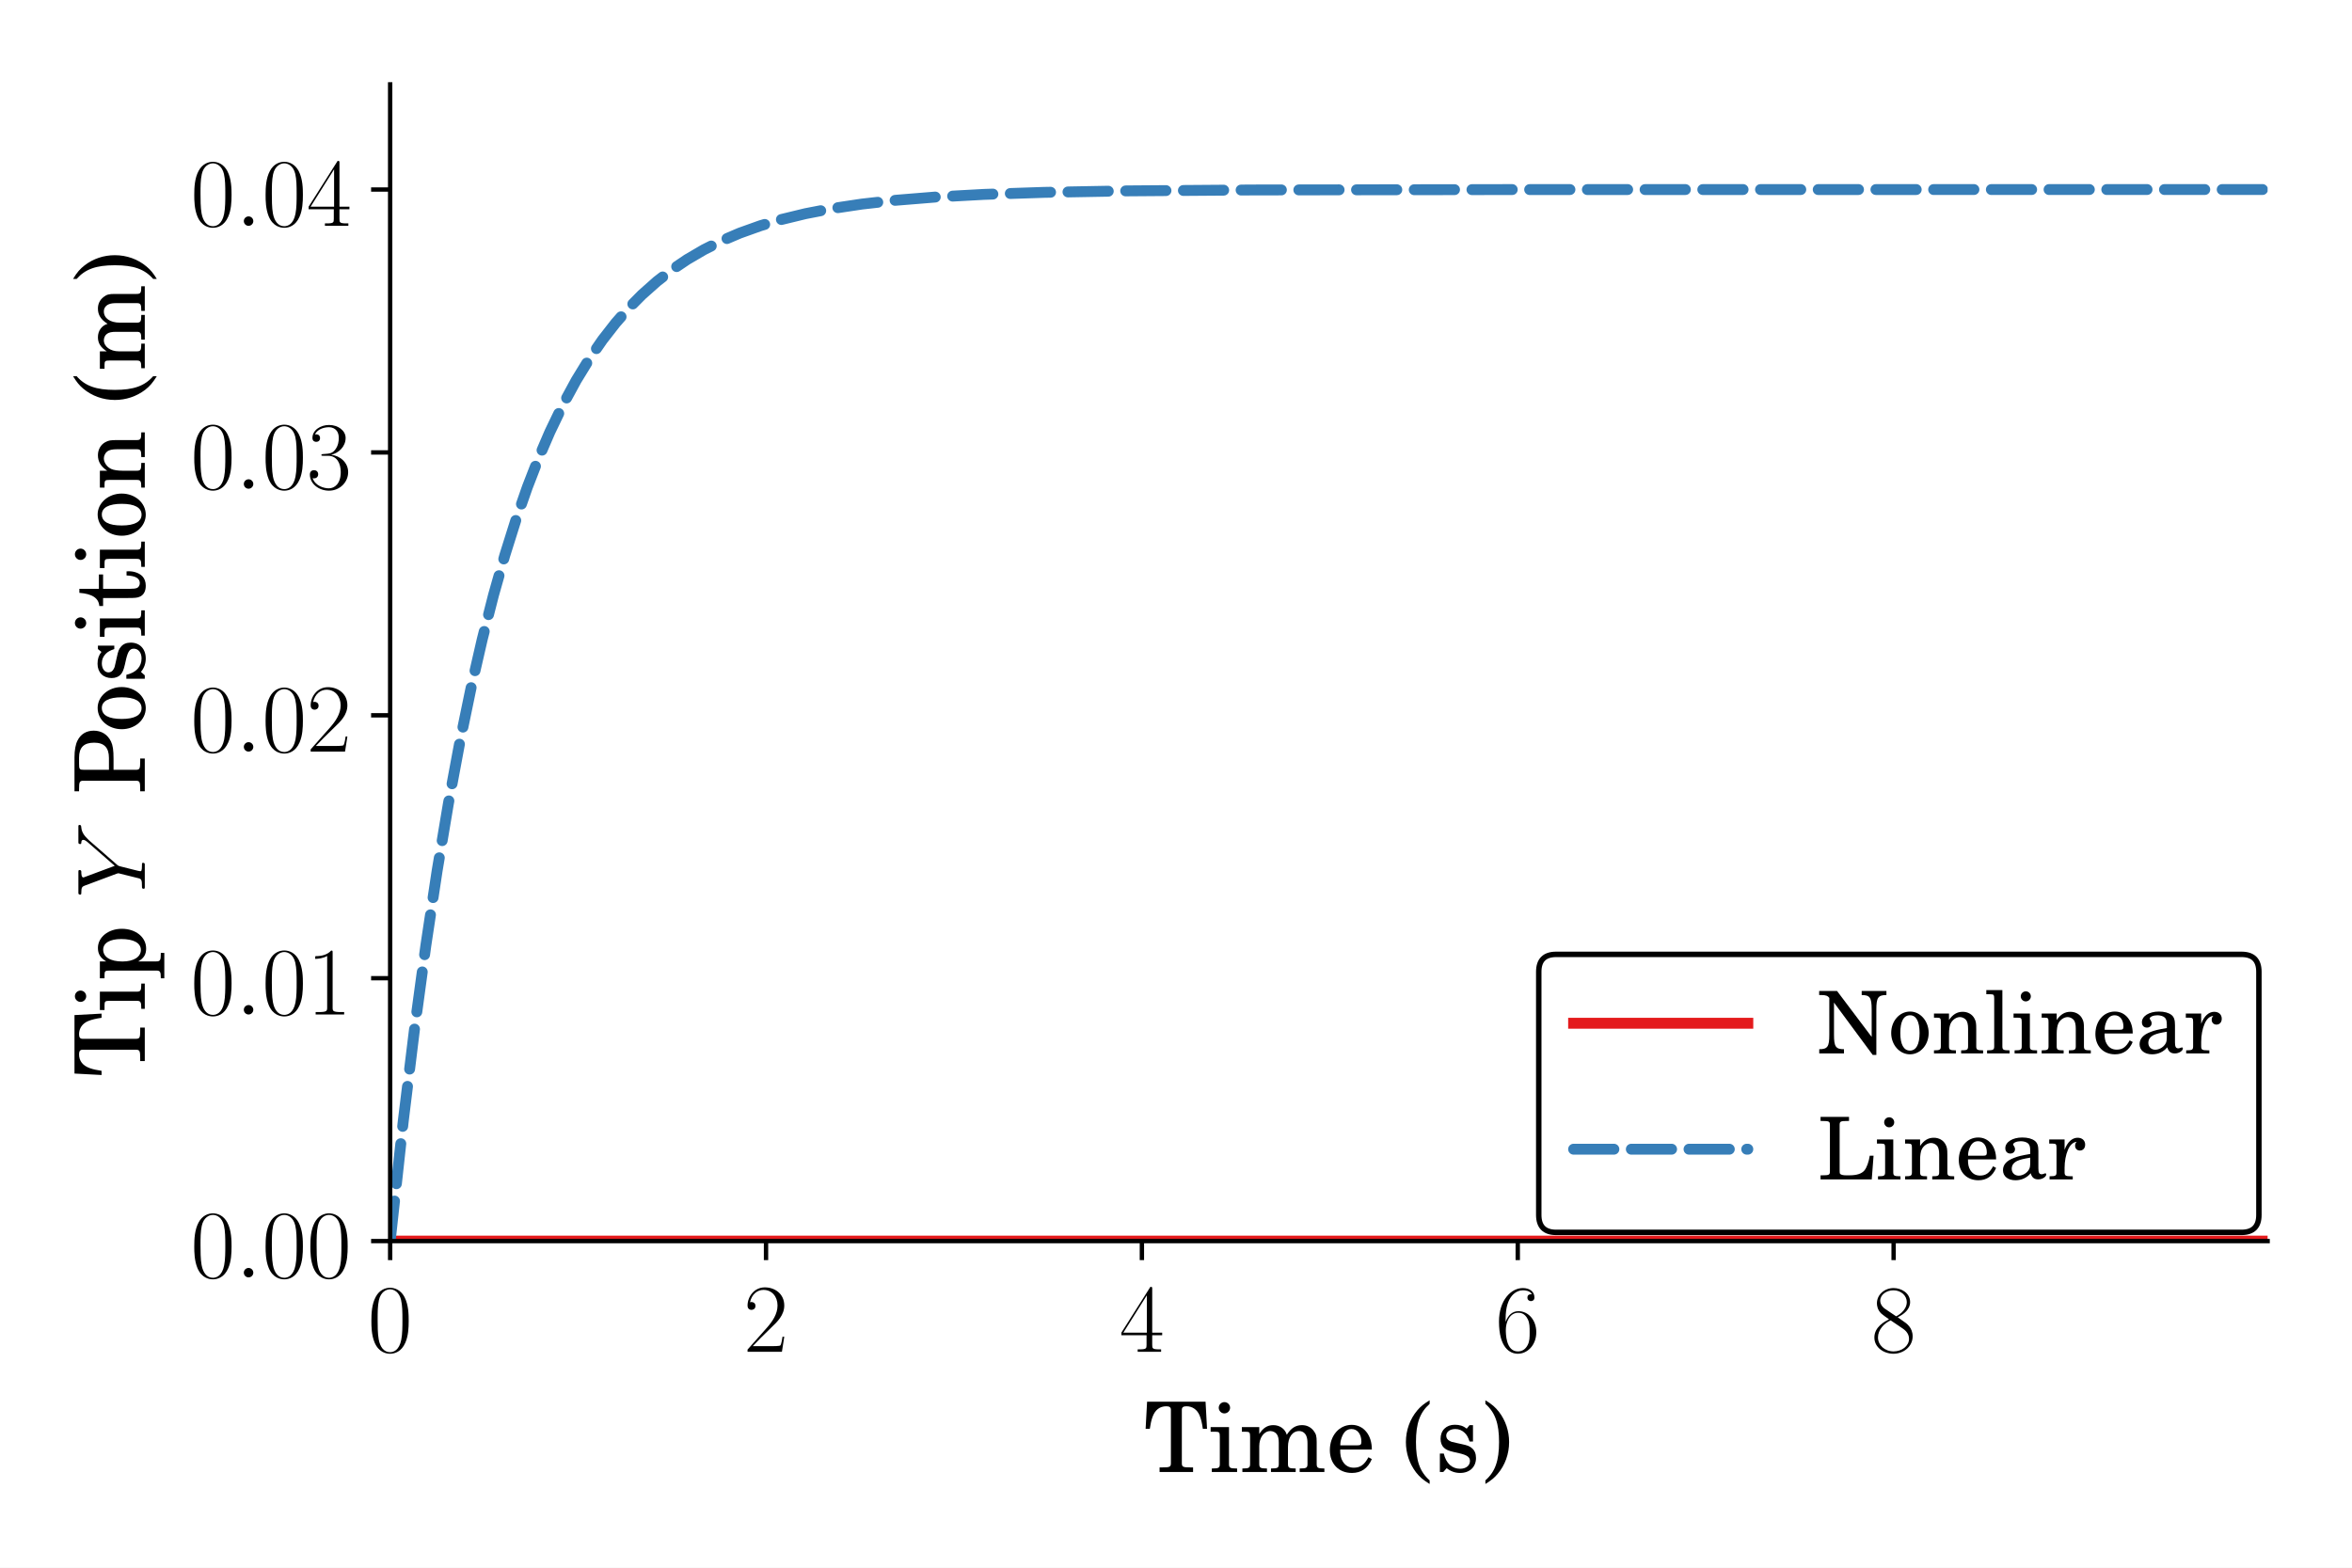
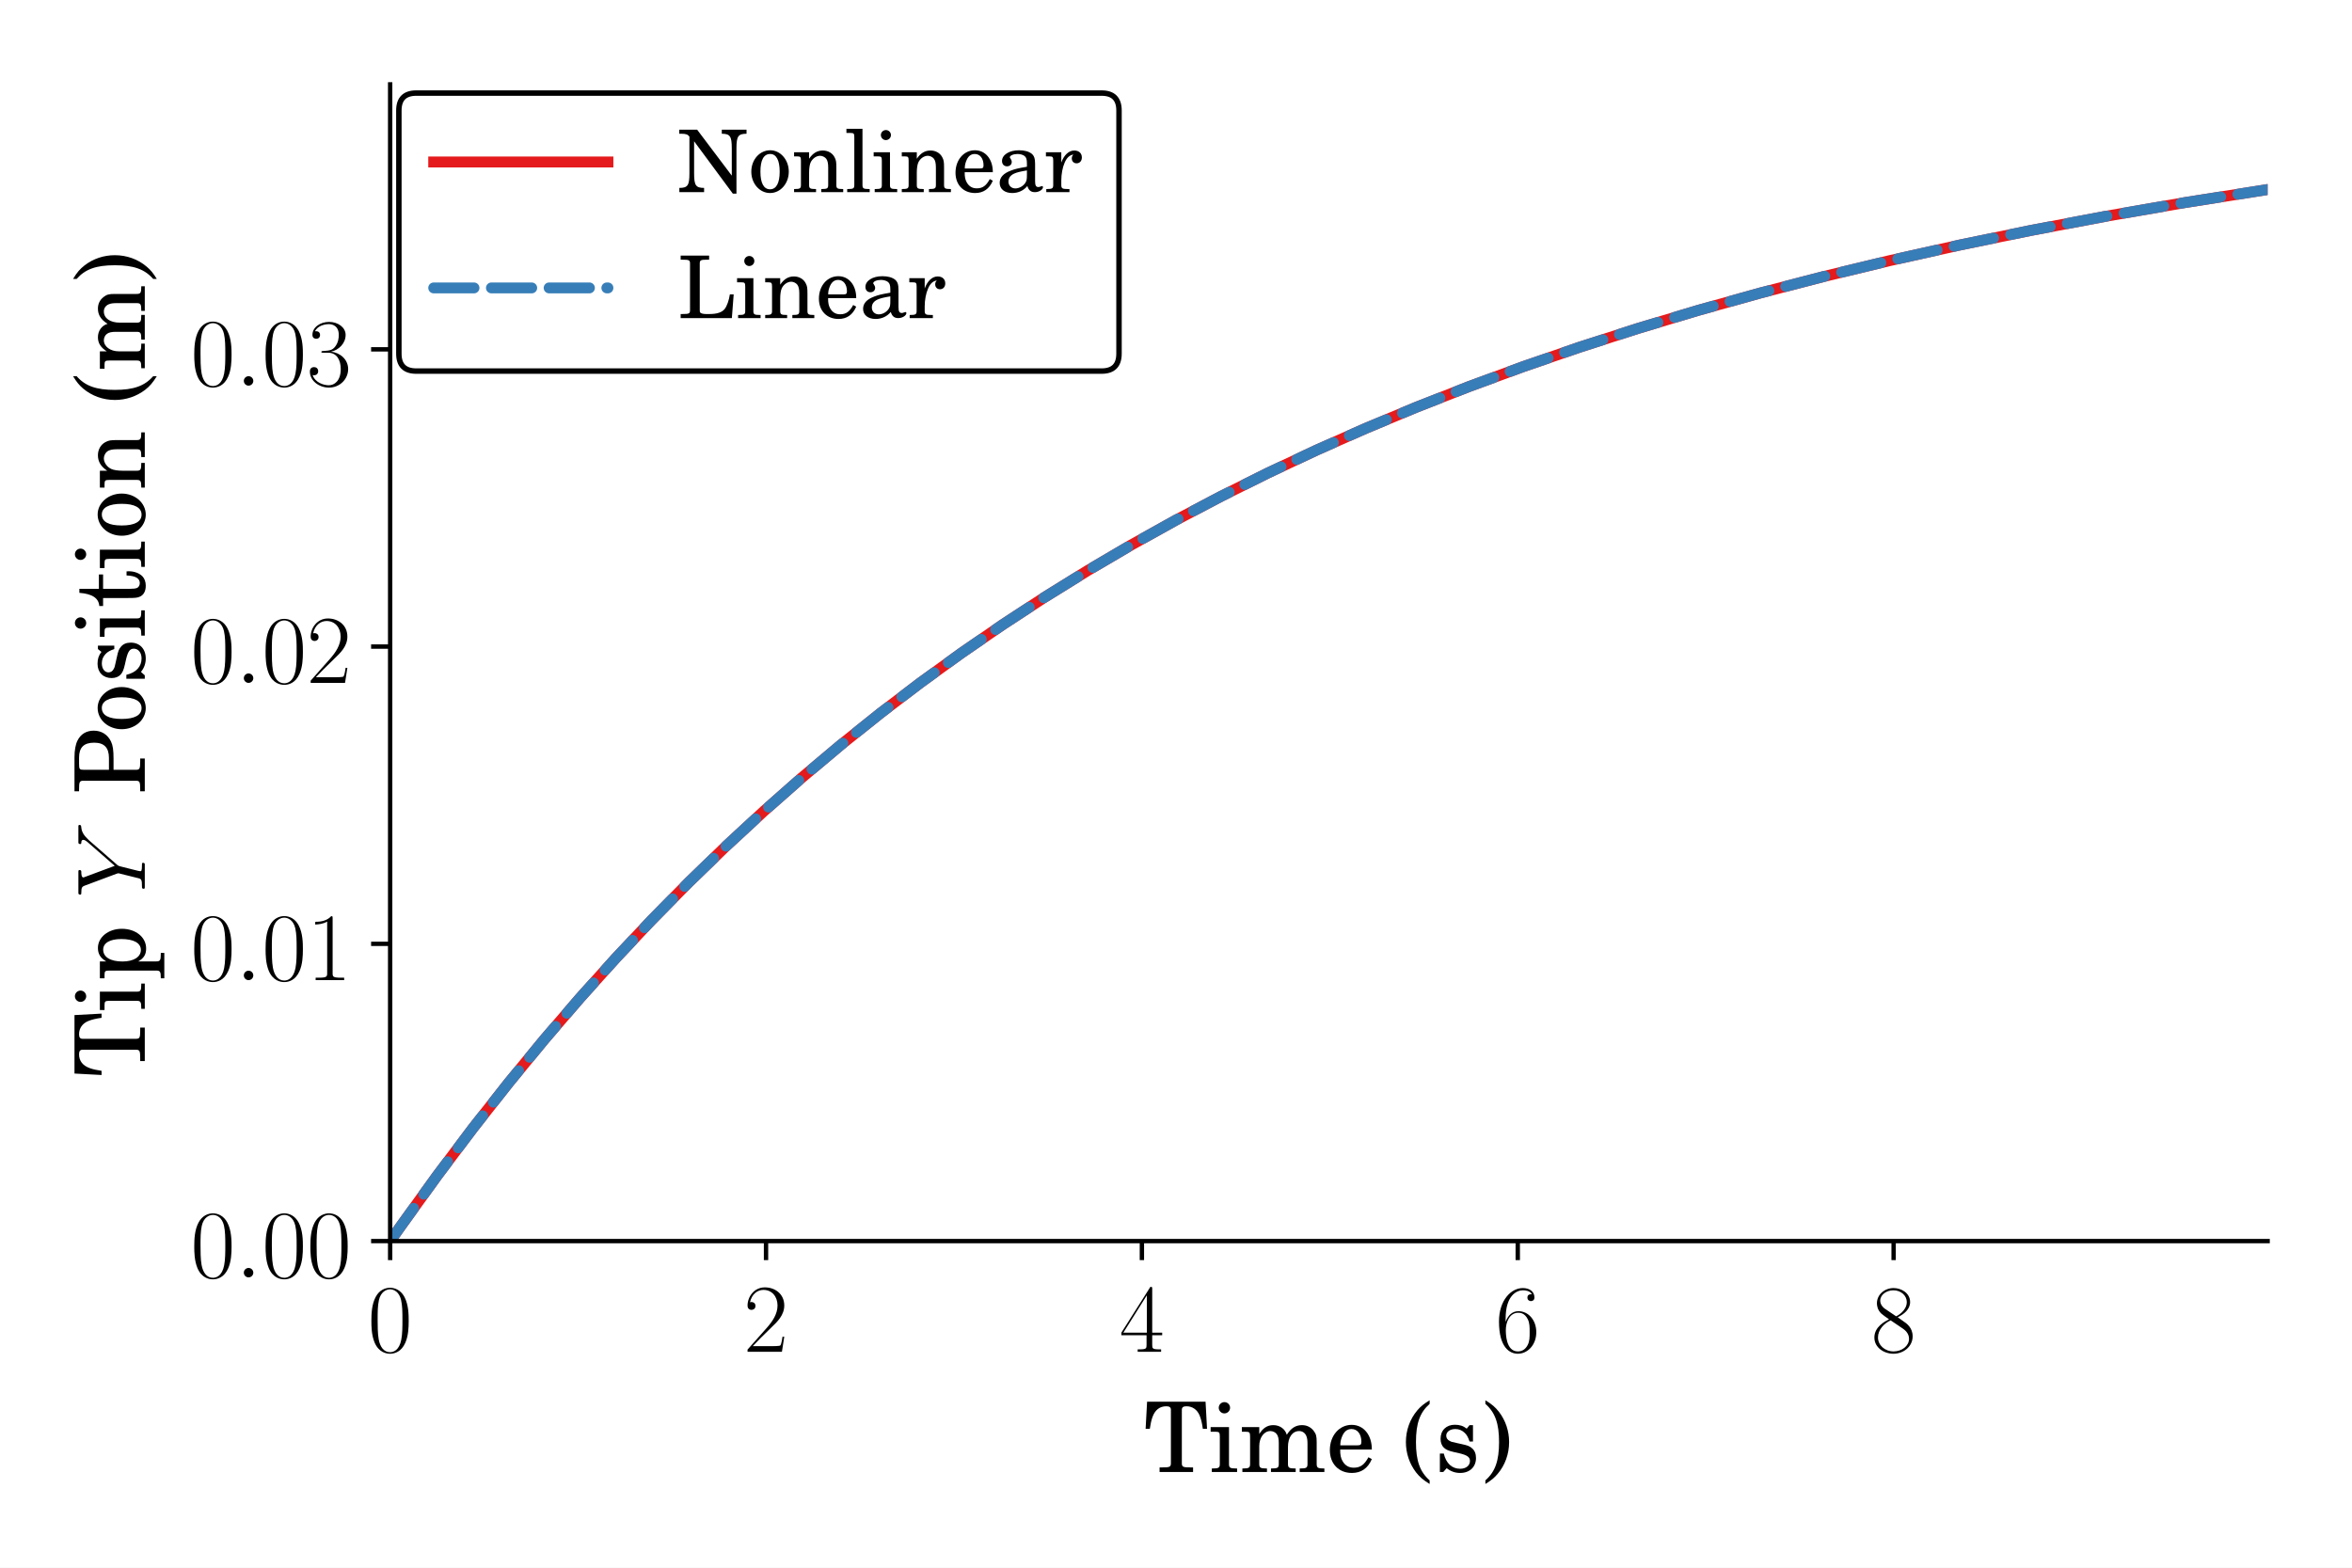
<svg xmlns="http://www.w3.org/2000/svg" xmlns:xlink="http://www.w3.org/1999/xlink" height="288pt" version="1.1" viewBox="0 0 432 288" width="432pt">
  <defs>
    <style type="text/css">
*{stroke-linecap:butt;stroke-linejoin:round;}
  </style>
  </defs>
  <g id="figure_1">
    <g id="patch_1">
      <path d="M 0 288  L 432 288  L 432 0  L 0 0  z " style="fill:#ffffff;" />
    </g>
    <g id="axes_1">
      <g id="patch_2">
        <path d="M 71.661 228  L 416.5 228  L 416.5 15.5  L 71.661 15.5  z " style="fill:#ffffff;" />
      </g>
      <g id="matplotlib.axis_1">
        <g id="xtick_1">
          <g id="line2d_1">
            <defs>
-               <path d="M 0 0  L 0 3.5  " id="m4fd4ac757e" style="stroke:#000000;stroke-width:0.8;" />
-             </defs>
-             <g>
-               <use style="stroke:#000000;stroke-width:0.8;" x="71.661" xlink:href="#m4fd4ac757e" y="228" />
+               <path d="M 0 0  L 0 3.5  " id="md5230b4e8d" style="stroke:#000000;stroke-width:0.8;" />
+             </defs>
+             <g>
+               <use style="stroke:#000000;stroke-width:0.8;" x="71.661" xlink:href="#md5230b4e8d" y="228" />
            </g>
          </g>
          <g id="text_1">
            <defs>
              <path d="M 42 31.641  C 42 37.75 41.906 48.125 37.703 56.109  C 34 63.109 28.094 65.594 22.906 65.594  C 18.094 65.594 12 63.406 8.203 56.203  C 4.203 48.719 3.797 39.438 3.797 31.641  C 3.797 25.953 3.906 17.281 7 9.672  C 11.297 -0.609 19 -2 22.906 -2  C 27.5 -2 34.5 -0.109 38.594 9.375  C 41.594 16.281 42 24.359 42 31.641  z M 22.906 -0.406  C 16.5 -0.406 12.703 5.078 11.297 12.688  C 10.203 18.562 10.203 27.156 10.203 32.75  C 10.203 40.438 10.203 46.828 11.5 52.922  C 13.406 61.391 19 64 22.906 64  C 27 64 32.297 61.297 34.203 53.125  C 35.5 47.438 35.594 40.734 35.594 32.75  C 35.594 26.25 35.594 18.266 34.406 12.375  C 32.297 1.484 26.406 -0.406 22.906 -0.406  z " id="CMR17-48" />
            </defs>
            <g transform="translate(67.5336 248.338)scale(0.18 -0.18)">
              <use transform="scale(0.996264)" xlink:href="#CMR17-48" />
            </g>
          </g>
        </g>
        <g id="xtick_2">
          <g id="line2d_2">
            <g>
-               <use style="stroke:#000000;stroke-width:0.8;" x="140.698" xlink:href="#m4fd4ac757e" y="228" />
+               <use style="stroke:#000000;stroke-width:0.8;" x="140.698" xlink:href="#md5230b4e8d" y="228" />
            </g>
          </g>
          <g id="text_2">
            <defs>
              <path d="M 41.703 15.453  L 39.906 15.453  C 38.906 8.375 38.094 7.172 37.703 6.562  C 37.203 5.766 30 5.766 28.594 5.766  L 9.406 5.766  C 13 9.672 20 16.75 28.5 24.953  C 34.594 30.734 41.703 37.531 41.703 47.422  C 41.703 59.219 32.297 66 21.797 66  C 10.797 66 4.094 56.312 4.094 47.344  C 4.094 43.438 7 42.938 8.203 42.938  C 9.203 42.938 12.203 43.547 12.203 47.031  C 12.203 50.109 9.594 51 8.203 51  C 7.594 51 7 50.906 6.594 50.703  C 8.5 59.219 14.297 63.406 20.406 63.406  C 29.094 63.406 34.797 56.516 34.797 47.422  C 34.797 38.734 29.703 31.25 24 24.75  L 4.094 2.281  L 4.094 0  L 39.297 0  z " id="CMR17-50" />
            </defs>
            <g transform="translate(136.5704 248.338)scale(0.18 -0.18)">
              <use transform="scale(0.996264)" xlink:href="#CMR17-50" />
            </g>
          </g>
        </g>
        <g id="xtick_3">
          <g id="line2d_3">
            <g>
-               <use style="stroke:#000000;stroke-width:0.8;" x="209.735" xlink:href="#m4fd4ac757e" y="228" />
+               <use style="stroke:#000000;stroke-width:0.8;" x="209.735" xlink:href="#md5230b4e8d" y="228" />
            </g>
          </g>
          <g id="text_3">
            <defs>
              <path d="M 33.594 64.406  C 33.594 66.5 33.5 66.5 31.703 66.5  L 2 19.594  L 2 17  L 27.797 17  L 27.797 7.141  C 27.797 3.5 27.594 2.5 20.594 2.5  L 18.703 2.5  L 18.703 0  C 21.906 0 27.297 0 30.703 0  C 34.094 0 39.5 0 42.703 0  L 42.703 2.5  L 40.797 2.5  C 33.797 2.5 33.594 3.5 33.594 7.141  L 33.594 17  L 43.797 17  L 43.797 19.594  L 33.594 19.594  z M 28.094 57.859  L 28.094 19.594  L 4 19.594  z " id="CMR17-52" />
            </defs>
            <g transform="translate(205.6072 248.338)scale(0.18 -0.18)">
              <use transform="scale(0.996264)" xlink:href="#CMR17-52" />
            </g>
          </g>
        </g>
        <g id="xtick_4">
          <g id="line2d_4">
            <g>
-               <use style="stroke:#000000;stroke-width:0.8;" x="278.772" xlink:href="#m4fd4ac757e" y="228" />
+               <use style="stroke:#000000;stroke-width:0.8;" x="278.772" xlink:href="#md5230b4e8d" y="228" />
            </g>
          </g>
          <g id="text_4">
            <defs>
              <path d="M 10.594 34  C 10.594 57.656 21.797 63 28.297 63  C 30.406 63 35.5 62.641 37.5 59  C 35.906 59 32.906 59 32.906 55.516  C 32.906 52.828 35.094 51.922 36.5 51.922  C 37.406 51.922 40.094 52.312 40.094 55.625  C 40.094 61.781 35.094 65.297 28.203 65.297  C 16.297 65.297 3.797 52.969 3.797 31  C 3.797 3.953 15.094 -2 23.094 -2  C 32.797 -2 42 6.672 42 20.047  C 42 32.516 33.906 41.594 23.703 41.594  C 17.594 41.594 13.094 37.609 10.594 30.625  z M 23.094 0.391  C 10.797 0.391 10.797 18.75 10.797 22.438  C 10.797 29.625 14.203 40 23.5 40  C 25.203 40 30.094 40 33.406 33.125  C 35.203 29.219 35.203 25.141 35.203 20.141  C 35.203 14.75 35.203 10.781 33.094 6.781  C 30.906 2.672 27.703 0.391 23.094 0.391  z " id="CMR17-54" />
            </defs>
            <g transform="translate(274.644 248.338)scale(0.18 -0.18)">
              <use transform="scale(0.996264)" xlink:href="#CMR17-54" />
            </g>
          </g>
        </g>
        <g id="xtick_5">
          <g id="line2d_5">
            <g>
-               <use style="stroke:#000000;stroke-width:0.8;" x="347.808" xlink:href="#m4fd4ac757e" y="228" />
+               <use style="stroke:#000000;stroke-width:0.8;" x="347.808" xlink:href="#md5230b4e8d" y="228" />
            </g>
          </g>
          <g id="text_5">
            <defs>
              <path d="M 27.203 35.375  C 33.5 38.547 39.906 43.328 39.906 50.984  C 39.906 60.016 31.094 65.297 23 65.297  C 13.906 65.297 5.906 58.734 5.906 49.688  C 5.906 47.203 6.5 42.922 10.406 39.141  C 11.406 38.156 15.594 35.172 18.297 33.281  C 13.797 30.984 3.297 25.531 3.297 14.594  C 3.297 4.359 13.094 -2 22.797 -2  C 33.5 -2 42.5 5.656 42.5 15.781  C 42.5 24.844 36.406 29.016 32.406 31.703  z M 14.094 44.094  C 13.297 44.594 9.297 47.672 9.297 52.359  C 9.297 58.422 15.594 63 22.797 63  C 30.703 63 36.5 57.438 36.5 50.969  C 36.5 41.703 26.094 36.422 25.594 36.422  C 25.5 36.422 25.406 36.422 24.594 37.031  z M 32.5 23.734  C 34 22.641 38.797 19.375 38.797 13.297  C 38.797 5.953 31.406 0.391 23 0.391  C 13.906 0.391 7 6.844 7 14.688  C 7 22.547 13.094 29.094 20 32.188  z " id="CMR17-56" />
            </defs>
            <g transform="translate(343.6808 248.338)scale(0.18 -0.18)">
              <use transform="scale(0.996264)" xlink:href="#CMR17-56" />
            </g>
          </g>
        </g>
        <g id="text_6">
          <defs>
            <path d="M 63.297 72  L 3.406 72  L 1.906 44.266  L 6.203 44.266  C 6.906 49.25 7.797 53.047 8.906 56.234  C 11.5 63.516 16.297 67.312 23.094 67.312  C 26.406 67.312 27.797 66.203 27.797 63.719  L 27.797 12.281  L 27.797 9.375  C 27.797 5.188 26.906 4.688 18.797 4.688  L 16.203 4.688  L 16.203 0  L 50.5 0  L 50.5 4.688  L 47.906 4.688  C 39.906 4.688 39 5.188 39 9.375  L 39 12.281  L 39 63.719  C 39 66.203 40.406 67.312 43.703 67.312  C 49.797 67.312 54.703 63.906 57.203 57.922  C 58.703 54.25 59.703 49.953 60.5 44.266  L 64.797 44.266  z " id="Century_Schoolbook_L_Roman-84" />
            <path d="M 20.594 46  L 1.797 46  L 1.797 41.219  L 6.906 41.219  C 10.594 41.219 11.203 40.516 11.203 36.203  L 11.203 12.297  L 11.203 8.297  C 11.203 4.297 10.094 3.594 3.703 3.594  L 3 3.594  L 3 0  L 28.906 0  L 28.906 3.594  L 28.203 3.594  C 21.703 3.594 20.594 4.281 20.594 8.219  L 20.594 12.172  z M 15.906 71.578  C 12.703 71.578 10.094 68.984 10.094 65.797  C 10.094 62.703 12.703 60 15.797 60  C 19.094 60 21.703 62.594 21.703 65.797  C 21.703 68.984 19.094 71.578 15.906 71.578  z " id="Century_Schoolbook_L_Roman-105" />
            <path d="M 20.094 46  L 2.297 46  L 2.297 41.219  L 6.406 41.219  C 10.094 41.219 10.703 40.516 10.703 36.203  L 10.703 12.297  L 10.703 8.406  C 10.703 4.297 9.594 3.594 3.203 3.594  L 2.797 3.594  L 2.797 0  L 28 0  L 28 3.594  L 27.594 3.594  C 21.203 3.594 20.094 4.297 20.094 8.391  L 20.094 12.281  L 20.094 26.453  C 20.094 35.328 25 41.922 31.5 41.922  C 34.094 41.922 36.906 40.516 38.094 38.625  C 39.5 36.734 40.094 33.828 40.094 29.734  L 40.094 12.281  L 40.094 8.281  C 40.094 4.297 39 3.594 32.5 3.594  L 32.094 3.594  L 32.094 0  L 57.406 0  L 57.406 3.594  L 57 3.594  C 50.594 3.594 49.5 4.297 49.5 8.281  L 49.5 12.281  L 49.5 25.547  C 49.5 35.531 54 41.922 61 41.922  C 64.297 41.922 67 40.016 68.297 36.922  C 69.203 34.734 69.5 32.531 69.5 28.641  L 69.5 12.281  L 69.5 8.281  C 69.5 4.297 68.406 3.594 61.906 3.594  L 61.5 3.594  L 61.5 0  L 86.797 0  L 86.797 3.594  L 86.406 3.594  C 80 3.594 78.906 4.297 78.906 8.391  L 78.906 12.281  L 78.906 30.641  C 78.906 36.828 78.297 38.922 75.703 42.312  C 72.797 46.016 68.703 48 63.906 48  C 57.406 48 52.594 44.938 48.297 38.109  C 46.594 44.047 41.203 48 34.5 48  C 28.5 48 24 45.141 20.094 38.922  z " id="Century_Schoolbook_L_Roman-109" />
            <path d="M 46.5 23  C 46.594 37.812 38.094 48.281 25.906 48.281  C 13.094 48.281 3.5 37.25 3.5 22.344  C 3.5 8.438 12.594 -1 26.094 -1  C 35.594 -1 42.406 3.688 46.5 13.188  L 43 15.094  C 38.906 7.391 34.703 4.391 28 4.391  C 22.906 4.391 19.203 6.594 16.594 11  C 14.797 14 14 17.5 14.094 23  z M 14.203 27.297  C 14.203 30.344 14.594 32.5 15.594 35.25  C 17.703 41.141 20.906 44 25.703 44  C 31.797 44 35.797 38.781 35.797 30.922  C 35.797 28.078 34.906 27.297 31.703 27.297  z " id="Century_Schoolbook_L_Roman-101" />
            <path d="M 27.906 73.453  C 21.906 69.766 18.703 67.172 15.297 63.172  C 7.703 54.188 3.594 42.719 3.594 30.641  C 3.594 19.266 7.203 8.578 13.906 -0.297  C 17.703 -5.094 21.094 -8.078 27.906 -12.281  L 27.906 -8.578  C 17.906 0.203 13.906 11.484 13.906 30.641  C 13.906 49.797 17.906 60.984 27.906 69.766  z " id="Century_Schoolbook_L_Roman-40" />
            <path d="M 39 48  L 35.5 48  L 32.594 44.406  C 29 47.203 25.406 48.391 20.406 48.391  C 11.594 48.391 5.797 42.625 5.797 33.953  C 5.797 30.078 7.094 26.781 9.297 24.812  C 11.594 22.703 13.906 21.719 19.906 20.312  L 25.203 19.125  C 33.094 17.234 35.906 15.234 35.906 11.266  C 35.906 6.578 31.797 3.297 25.906 3.297  C 17.5 3.297 11.5 8.766 9.094 18.875  L 5.094 18.875  L 5.094 0  L 8.594 0  L 12.094 3.906  C 16.203 0.594 20.797 -1 25.797 -1  C 35.594 -1 42.094 5.078 42.094 14.344  C 42.094 18.719 40.703 22.094 37.906 24.391  C 35.5 26.484 33.5 27.281 27.406 28.562  L 22.406 29.672  C 16.906 30.859 16.906 30.859 15.094 31.859  C 12.906 32.859 11.594 34.938 11.594 37.141  C 11.594 41.109 15.406 44 20.906 44  C 24.703 44 27.797 42.703 30.594 40.016  C 32.797 37.812 33.906 35.828 35.5 31.234  L 39 31.234  z " id="Century_Schoolbook_L_Roman-115" />
            <path d="M 5.406 -12.281  C 11.406 -8.578 14.594 -5.984 18 -1.891  C 25.594 6.984 29.703 18.562 29.703 30.641  C 29.703 42.016 26.094 52.703 19.406 61.484  C 15.594 66.375 12.203 69.359 5.406 73.453  L 5.406 69.766  C 15.406 60.984 19.406 49.797 19.406 30.641  C 19.406 11.375 15.406 0.203 5.406 -8.578  z " id="Century_Schoolbook_L_Roman-41" />
          </defs>
          <g transform="translate(210.0791 270.3658)scale(0.18 -0.18)">
            <use transform="translate(0 -0.29235)scale(0.996264)" xlink:href="#Century_Schoolbook_L_Roman-84" />
            <use transform="translate(66.45003 -0.29235)scale(0.996264)" xlink:href="#Century_Schoolbook_L_Roman-105" />
            <use transform="translate(97.83134 -0.29235)scale(0.996264)" xlink:href="#Century_Schoolbook_L_Roman-109" />
            <use transform="translate(186.3983 -0.29235)scale(0.996264)" xlink:href="#Century_Schoolbook_L_Roman-101" />
            <use transform="translate(263.9066 -0.29235)scale(0.996264)" xlink:href="#Century_Schoolbook_L_Roman-40" />
            <use transform="translate(297.0819 -0.29235)scale(0.996264)" xlink:href="#Century_Schoolbook_L_Roman-115" />
            <use transform="translate(343.2077 -0.29235)scale(0.996264)" xlink:href="#Century_Schoolbook_L_Roman-41" />
          </g>
        </g>
      </g>
      <g id="matplotlib.axis_2">
        <g id="ytick_1">
          <g id="line2d_6">
            <defs>
-               <path d="M 0 0  L -3.5 0  " id="mb5c9be1433" style="stroke:#000000;stroke-width:0.8;" />
-             </defs>
-             <g>
-               <use style="stroke:#000000;stroke-width:0.8;" x="71.661" xlink:href="#mb5c9be1433" y="228" />
+               <path d="M 0 0  L -3.5 0  " id="m519406df22" style="stroke:#000000;stroke-width:0.8;" />
+             </defs>
+             <g>
+               <use style="stroke:#000000;stroke-width:0.8;" x="71.661" xlink:href="#m519406df22" y="228" />
            </g>
          </g>
          <g id="text_7">
            <defs>
              <path d="M 18.406 4.797  C 18.406 7.688 16 9.672 13.594 9.672  C 10.703 9.672 8.703 7.281 8.703 4.891  C 8.703 2 11.094 0 13.5 0  C 16.406 0 18.406 2.391 18.406 4.797  z " id="CMMI12-58" />
            </defs>
            <g transform="translate(35 234.669)scale(0.18 -0.18)">
              <use transform="scale(0.996264)" xlink:href="#CMR17-48" />
              <use transform="translate(45.69048 0)scale(0.996264)" xlink:href="#CMMI12-58" />
              <use transform="translate(72.78765 0)scale(0.996264)" xlink:href="#CMR17-48" />
              <use transform="translate(118.4781 0)scale(0.996264)" xlink:href="#CMR17-48" />
            </g>
          </g>
        </g>
        <g id="ytick_2">
          <g id="line2d_7">
            <g>
-               <use style="stroke:#000000;stroke-width:0.8;" x="71.661" xlink:href="#mb5c9be1433" y="179.705" />
+               <use style="stroke:#000000;stroke-width:0.8;" x="71.661" xlink:href="#m519406df22" y="173.392" />
            </g>
          </g>
          <g id="text_8">
            <defs>
              <path d="M 26.594 63.406  C 26.594 65.5 26.5 65.5 25.094 65.5  C 21.203 61.188 15.297 59.797 9.703 59.797  C 9.406 59.797 8.906 59.797 8.797 59.5  C 8.703 59.297 8.703 59.094 8.703 57  C 11.797 57 17 57.594 21 59.984  L 21 7.203  C 21 3.688 20.797 2.5 12.203 2.5  L 9.203 2.5  L 9.203 0  C 14 0 19 0 23.797 0  C 28.594 0 33.594 0 38.406 0  L 38.406 2.5  L 35.406 2.5  C 26.797 2.5 26.594 3.594 26.594 7.156  z " id="CMR17-49" />
            </defs>
-             <g transform="translate(35 186.3736)scale(0.18 -0.18)">
+             <g transform="translate(35 180.0613)scale(0.18 -0.18)">
              <use transform="scale(0.996264)" xlink:href="#CMR17-48" />
              <use transform="translate(45.69048 0)scale(0.996264)" xlink:href="#CMMI12-58" />
              <use transform="translate(72.78765 0)scale(0.996264)" xlink:href="#CMR17-48" />
              <use transform="translate(118.4781 0)scale(0.996264)" xlink:href="#CMR17-49" />
            </g>
          </g>
        </g>
        <g id="ytick_3">
          <g id="line2d_8">
            <g>
-               <use style="stroke:#000000;stroke-width:0.8;" x="71.661" xlink:href="#mb5c9be1433" y="131.409" />
+               <use style="stroke:#000000;stroke-width:0.8;" x="71.661" xlink:href="#m519406df22" y="118.785" />
            </g>
          </g>
          <g id="text_9">
-             <g transform="translate(35 138.0783)scale(0.18 -0.18)">
+             <g transform="translate(35 125.4535)scale(0.18 -0.18)">
              <use transform="scale(0.996264)" xlink:href="#CMR17-48" />
              <use transform="translate(45.69048 0)scale(0.996264)" xlink:href="#CMMI12-58" />
              <use transform="translate(72.78765 0)scale(0.996264)" xlink:href="#CMR17-48" />
              <use transform="translate(118.4781 0)scale(0.996264)" xlink:href="#CMR17-50" />
            </g>
          </g>
        </g>
        <g id="ytick_4">
          <g id="line2d_9">
            <g>
-               <use style="stroke:#000000;stroke-width:0.8;" x="71.661" xlink:href="#mb5c9be1433" y="83.114" />
+               <use style="stroke:#000000;stroke-width:0.8;" x="71.661" xlink:href="#m519406df22" y="64.177" />
            </g>
          </g>
          <g id="text_10">
            <defs>
              <path d="M 22.094 33.703  C 31 33.703 34.906 25.969 34.906 17.031  C 34.906 5 28.5 0.391 22.703 0.391  C 17.406 0.391 8.797 3.031 6.094 10.828  C 6.594 10.625 7.094 10.625 7.594 10.625  C 10 10.625 11.797 12.219 11.797 14.812  C 11.797 17.703 9.594 19 7.594 19  C 5.906 19 3.297 18.203 3.297 14.469  C 3.297 5.234 12.297 -2 22.906 -2  C 34 -2 42.5 6.719 42.5 16.953  C 42.5 26.672 34.5 33.703 25 34.797  C 32.594 36.375 39.906 43.062 39.906 52.016  C 39.906 59.688 32 65.297 23 65.297  C 13.906 65.297 5.906 59.828 5.906 52.016  C 5.906 48.594 8.5 48 9.797 48  C 11.906 48 13.703 49.297 13.703 51.891  C 13.703 54.469 11.906 55.766 9.797 55.766  C 9.406 55.766 8.906 55.766 8.5 55.578  C 11.406 61.859 19.297 63 22.797 63  C 26.297 63 32.906 61.328 32.906 51.875  C 32.906 49.109 32.5 44.188 29.094 39.844  C 26.094 36 22.703 36 19.406 35.688  C 18.906 35.688 16.594 35.453 16.203 35.453  C 15.5 35.359 15.094 35.266 15.094 34.5  C 15.094 33.797 15.203 33.703 17.203 33.703  z " id="CMR17-51" />
            </defs>
-             <g transform="translate(35 89.783)scale(0.18 -0.18)">
+             <g transform="translate(35 70.84581)scale(0.18 -0.18)">
              <use transform="scale(0.996264)" xlink:href="#CMR17-48" />
              <use transform="translate(45.69048 0)scale(0.996264)" xlink:href="#CMMI12-58" />
              <use transform="translate(72.78765 0)scale(0.996264)" xlink:href="#CMR17-48" />
              <use transform="translate(118.4781 0)scale(0.996264)" xlink:href="#CMR17-51" />
            </g>
          </g>
        </g>
-         <g id="ytick_5">
-           <g id="line2d_10">
-             <g>
-               <use style="stroke:#000000;stroke-width:0.8;" x="71.661" xlink:href="#mb5c9be1433" y="34.819" />
-             </g>
-           </g>
-           <g id="text_11">
-             <g transform="translate(35 41.48767)scale(0.18 -0.18)">
-               <use transform="scale(0.996264)" xlink:href="#CMR17-48" />
-               <use transform="translate(45.69048 0)scale(0.996264)" xlink:href="#CMMI12-58" />
-               <use transform="translate(72.78765 0)scale(0.996264)" xlink:href="#CMR17-48" />
-               <use transform="translate(118.4781 0)scale(0.996264)" xlink:href="#CMR17-52" />
-             </g>
-           </g>
-         </g>
-         <g id="text_12">
+         <g id="text_11">
          <defs>
            <path d="M 20.094 46  L 2.797 46  L 2.797 41.219  L 6.406 41.219  C 10.094 41.219 10.703 40.516 10.703 36.219  L 10.703 -7.75  L 10.703 -11.719  C 10.703 -15.719 9.594 -16.406 3.203 -16.406  L 2.797 -16.406  L 2.797 -20  L 28.797 -20  L 28.797 -16.406  L 27.703 -16.406  C 21.203 -16.406 20.094 -15.719 20.094 -11.734  L 20.094 -7.75  L 20.094 6.688  C 23.406 0.906 27.203 -1.391 33.297 -1.391  C 44.906 -1.391 53.5 9.266 53.5 23.5  C 53.5 37.266 44.906 48 33.906 48  C 27.703 48 23.594 45.438 20.094 39.516  z M 32.094 42.609  C 39 42.609 43 35.75 43 24.094  C 43 11.266 38.906 4 31.797 4  C 24.703 4 20 11.375 20 22.812  C 20 35.141 24.5 42.609 32.094 42.609  z " id="Century_Schoolbook_L_Roman-112" />
            <path d="M 58.797 56.953  L 61.094 59.234  C 65.5 63.719 69.203 64.828 72.703 65.109  C 73.797 65.203 74.703 65.297 74.703 67  C 74.703 68 73.703 68 73.5 68  C 72.297 68 71 68 69.797 68  L 65.703 68  C 62.797 68 59.703 68 56.906 68  C 56.203 68 55.094 68 55.094 66.031  C 55.094 65.094 56.094 65 56.406 65  C 59.406 65 59.406 63.5 59.406 62.906  C 59.406 61.812 58.594 60.312 56.594 58.016  L 32.797 30.766  L 21.5 61.109  C 20.906 62.5 20.906 62.703 20.906 62.906  C 20.906 65 25 65 26.203 65  C 27.406 65 28.5 65 28.5 66.859  C 28.5 68 27.594 68 27 68  C 25.297 68 23.297 68 21.594 68  L 10.5 68  C 8.703 68 6.797 68 5.094 68  C 4.406 68 3.297 68 3.297 66.031  C 3.297 65 4.203 65 5.703 65  C 10.594 65 11.5 64.094 12.406 61.812  L 24.797 28.672  C 24.906 28.375 25.203 27.266 25.203 26.969  C 25.203 26.672 20.297 7.062 20 6.062  C 19.203 3.391 18.203 2.891 11.797 2.891  C 10.094 2.891 9.297 2.891 9.297 1  C 9.297 0 10.406 0 10.703 0  C 12.5 0 14.594 0 16.5 0  L 28.297 0  C 30.094 0 32.203 0 34 0  C 34.703 0 35.906 0 35.906 1.797  C 35.906 2.891 35.203 2.891 33.5 2.891  C 27.297 2.891 27.297 3.594 27.297 4.688  C 27.297 5.391 28.094 8.562 28.594 10.562  L 32.203 24.906  C 32.797 26.984 32.797 27.172 33.703 28.172  z " id="CMMI12-89" />
            <path d="M 24.797 32  L 36.094 32  C 45.094 32 49.797 32.703 53.797 34.594  C 60.906 38 64.906 44.359 64.906 52.25  C 64.906 59.844 61.406 65.609 54.797 68.906  C 50.906 70.906 44.703 72 37.797 72  L 2.797 72  L 2.797 67.312  L 4.594 67.312  C 12.703 67.312 13.594 66.812 13.594 62.609  L 13.594 59.734  L 13.594 12.281  L 13.594 9.375  C 13.594 5.188 12.703 4.688 4.594 4.688  L 2.797 4.688  L 2.797 0  L 36.406 0  L 36.406 4.688  L 33.797 4.688  C 25.703 4.688 24.797 5.188 24.797 9.375  L 24.797 12.266  z M 24.797 36.703  L 24.797 62.219  C 24.797 66.812 25.406 67.312 30.906 67.312  L 37.297 67.312  C 47.703 67.312 52.594 62.422 52.594 51.859  C 52.594 41.594 47.5 36.703 36.906 36.703  z " id="Century_Schoolbook_L_Roman-80" />
            <path d="M 25.203 48.281  C 13 48.281 3.406 37.453 3.406 23.547  C 3.406 9.938 13 -1 25 -1  C 37 -1 46.594 9.938 46.594 23.641  C 46.594 37.25 37 48.281 25.203 48.281  z M 25.203 44  C 32.203 44 36.094 36.75 36.094 23.641  C 36.094 10.453 32.203 3.297 25 3.297  C 17.797 3.297 13.906 10.453 13.906 23.547  C 13.906 37.047 17.703 44 25.203 44  z " id="Century_Schoolbook_L_Roman-111" />
            <path d="M 19.406 47  L 19.406 67  L 15.297 67  C 14.297 53.875 9.906 47.188 1.797 46.594  L 1.797 42.703  L 10 42.703  L 10 17.266  C 10 10.281 10.203 7.781 11.203 5.484  C 12.797 1.297 16.797 -1 22.594 -1  C 26.5 -1 29.906 0.203 32.203 2.391  C 35.5 5.594 37.406 10.875 37.406 16.375  C 37.406 16.969 37.406 17.672 37.297 18.672  L 33.094 18.672  C 32.797 9.688 30.203 5.094 25.297 5.094  C 23 5.094 21 6.281 20.297 7.984  C 19.703 9.375 19.406 11.875 19.406 15.469  L 19.406 42.703  L 34.094 42.703  L 34.094 47  z " id="Century_Schoolbook_L_Roman-116" />
            <path d="M 20 46  L 2.703 46  L 2.703 41.219  L 6.297 41.219  C 10 41.219 10.594 40.516 10.594 36.203  L 10.594 12.297  L 10.594 8.297  C 10.594 4.297 9.5 3.594 3.094 3.594  L 2.703 3.594  L 2.703 0  L 28 0  L 28 3.594  L 27.594 3.594  C 21.094 3.594 20 4.297 20 8.281  L 20 12.281  L 20 22.656  C 20 27.547 20.703 32.031 21.797 34.328  C 23.906 38.828 28.406 41.922 32.703 41.922  C 35.297 41.922 38.297 40.422 39.797 38.422  C 41.297 36.328 42 33.234 42 28.438  L 42 12.281  L 42 8.281  C 42 4.297 40.906 3.594 34.406 3.594  L 34 3.594  L 34 0  L 59.297 0  L 59.297 3.594  L 58.906 3.594  C 52.5 3.594 51.406 4.297 51.406 8.281  L 51.406 12.281  L 51.406 27.953  C 51.406 35.125 51.094 36.922 49.297 40.328  C 46.797 45.109 41.703 48 35.797 48  C 29.406 48 24.406 45.047 20 38.516  z " id="Century_Schoolbook_L_Roman-110" />
          </defs>
          <g transform="translate(26.31013 197.8322)rotate(-90)scale(0.18 -0.18)">
            <use transform="translate(0 -1.570628)scale(0.996264)" xlink:href="#Century_Schoolbook_L_Roman-84" />
            <use transform="translate(66.45003 -1.570628)scale(0.996264)" xlink:href="#Century_Schoolbook_L_Roman-105" />
            <use transform="translate(97.83134 -1.570628)scale(0.996264)" xlink:href="#Century_Schoolbook_L_Roman-112" />
            <use transform="translate(182.712 -1.570628)scale(0.996264)" xlink:href="#CMMI12-89" />
            <use transform="translate(288.6835 -1.570628)scale(0.996264)" xlink:href="#Century_Schoolbook_L_Roman-80" />
            <use transform="translate(351.4474 -1.570628)scale(0.996264)" xlink:href="#Century_Schoolbook_L_Roman-111" />
            <use transform="translate(401.2606 -1.570628)scale(0.996264)" xlink:href="#Century_Schoolbook_L_Roman-115" />
            <use transform="translate(447.3864 -1.570628)scale(0.996264)" xlink:href="#Century_Schoolbook_L_Roman-105" />
            <use transform="translate(478.7677 -1.570628)scale(0.996264)" xlink:href="#Century_Schoolbook_L_Roman-116" />
            <use transform="translate(517.5214 -1.570628)scale(0.996264)" xlink:href="#Century_Schoolbook_L_Roman-105" />
            <use transform="translate(548.9027 -1.570628)scale(0.996264)" xlink:href="#Century_Schoolbook_L_Roman-111" />
            <use transform="translate(598.7159 -1.570628)scale(0.996264)" xlink:href="#Century_Schoolbook_L_Roman-110" />
            <use transform="translate(687.2827 -1.570628)scale(0.996264)" xlink:href="#Century_Schoolbook_L_Roman-40" />
            <use transform="translate(720.458 -1.570628)scale(0.996264)" xlink:href="#Century_Schoolbook_L_Roman-109" />
            <use transform="translate(809.0249 -1.570628)scale(0.996264)" xlink:href="#Century_Schoolbook_L_Roman-41" />
          </g>
        </g>
      </g>
+       <g id="line2d_10">
+         <path clip-path="url(#p62b943fdce)" d="M 71.661 228  L 73.732 225.082  L 80.291 215.987  L 86.849 207.279  L 93.408 198.945  L 99.966 190.971  L 106.525 183.344  L 113.083 176.048  L 119.642 169.07  L 126.545 162.054  L 133.449 155.361  L 140.353 148.976  L 147.256 142.884  L 154.505 136.789  L 161.754 130.988  L 169.003 125.466  L 176.597 119.965  L 184.191 114.74  L 191.785 109.776  L 199.724 104.851  L 207.664 100.182  L 215.948 95.567  L 224.232 91.201  L 232.862 86.9  L 241.837 82.681  L 250.812 78.704  L 260.132 74.815  L 269.797 71.024  L 279.807 67.341  L 290.163 63.774  L 300.863 60.33  L 311.909 57.014  L 323.3 53.831  L 335.037 50.784  L 347.118 47.874  L 359.89 45.029  L 373.007 42.334  L 386.814 39.726  L 401.312 37.217  L 416.5 34.818  L 416.5 34.818  " style="fill:none;stroke:#e41a1c;stroke-linecap:square;stroke-width:2;" />
+       </g>
      <g id="line2d_11">
-         <path clip-path="url(#p4799115dba)" d="M 71.661 228  L 416.5 228  L 416.5 228  " style="fill:none;stroke:#e41a1c;stroke-linecap:square;stroke-width:2;" />
-       </g>
-       <g id="line2d_12">
-         <path clip-path="url(#p4799115dba)" d="M 71.661 228  L 74.077 205.876  L 76.149 188.935  L 78.22 173.682  L 80.291 159.953  L 82.362 147.595  L 84.433 136.471  L 86.504 126.457  L 88.575 117.442  L 90.646 109.325  L 92.717 102.015  L 94.788 95.431  L 96.86 89.499  L 98.931 84.155  L 101.002 79.339  L 103.418 74.317  L 105.834 69.868  L 108.251 65.924  L 110.667 62.427  L 113.083 59.327  L 115.5 56.578  L 117.916 54.138  L 120.677 51.686  L 123.439 49.546  L 126.2 47.68  L 129.307 45.862  L 132.414 44.302  L 135.865 42.827  L 139.662 41.468  L 143.459 40.341  L 147.947 39.252  L 152.779 38.319  L 158.302 37.491  L 164.516 36.792  L 171.765 36.203  L 180.739 35.712  L 191.785 35.34  L 206.973 35.067  L 230.101 34.898  L 277.391 34.826  L 416.5 34.818  L 416.5 34.818  " style="fill:none;stroke:#377eb8;stroke-dasharray:7.4,3.2;stroke-dashoffset:0;stroke-linecap:round;stroke-width:2;" />
+         <path clip-path="url(#p62b943fdce)" d="M 71.661 228  L 73.732 225.082  L 80.291 215.987  L 86.849 207.279  L 93.408 198.945  L 99.966 190.971  L 106.525 183.344  L 113.083 176.048  L 119.642 169.07  L 126.545 162.054  L 133.449 155.361  L 140.353 148.976  L 147.256 142.884  L 154.505 136.789  L 161.754 130.988  L 169.003 125.466  L 176.597 119.965  L 184.191 114.74  L 191.785 109.776  L 199.724 104.851  L 207.664 100.182  L 215.948 95.567  L 224.232 91.201  L 232.862 86.9  L 241.837 82.681  L 250.812 78.704  L 260.132 74.815  L 269.797 71.024  L 279.807 67.341  L 290.163 63.774  L 300.863 60.33  L 311.909 57.014  L 323.3 53.831  L 335.037 50.784  L 347.118 47.874  L 359.89 45.029  L 373.007 42.334  L 386.814 39.726  L 401.312 37.217  L 416.5 34.818  L 416.5 34.818  " style="fill:none;stroke:#377eb8;stroke-dasharray:7.4,3.2;stroke-dashoffset:0;stroke-linecap:round;stroke-width:2;" />
      </g>
      <g id="patch_3">
        <path d="M 71.661 228  L 71.661 15.5  " style="fill:none;stroke:#000000;stroke-linecap:square;stroke-linejoin:miter;stroke-width:0.8;" />
      </g>
      <g id="patch_4">
        <path d="M 416.5 228  L 416.5 15.5  " style="fill:none;" />
      </g>
      <g id="patch_5">
        <path d="M 71.661 228  L 416.5 228  " style="fill:none;stroke:#000000;stroke-linecap:square;stroke-linejoin:miter;stroke-width:0.8;" />
      </g>
      <g id="patch_6">
        <path d="M 71.661 15.5  L 416.5 15.5  " style="fill:none;" />
      </g>
      <g id="legend_1">
        <g id="patch_7">
-           <path d="M 285.829 226.4  L 411.7 226.4  Q 414.9 226.4 414.9 223.2  L 414.9 178.528  Q 414.9 175.328 411.7 175.328  L 285.829 175.328  Q 282.629 175.328 282.629 178.528  L 282.629 223.2  Q 282.629 226.4 285.829 226.4  z " style="fill:#ffffff;stroke:#000000;stroke-linejoin:miter;" />
-         </g>
-         <g id="line2d_13">
-           <path d="M 289.029 187.984  L 321.029 187.984  " style="fill:none;stroke:#e41a1c;stroke-linecap:square;stroke-width:2;" />
-         </g>
-         <g id="line2d_14" />
-         <g id="text_13">
+           <path d="M 76.461 68.172  L 202.332 68.172  Q 205.532 68.172 205.532 64.972  L 205.532 20.3  Q 205.532 17.1 202.332 17.1  L 76.461 17.1  Q 73.261 17.1 73.261 20.3  L 73.261 64.972  Q 73.261 68.172 76.461 68.172  z " style="fill:#ffffff;stroke:#000000;stroke-linejoin:miter;" />
+         </g>
+         <g id="line2d_12">
+           <path d="M 79.661 29.756  L 111.661 29.756  " style="fill:none;stroke:#e41a1c;stroke-linecap:square;stroke-width:2;" />
+         </g>
+         <g id="line2d_13" />
+         <g id="text_12">
          <defs>
            <path d="M 22.5 72  L 1.906 72  L 1.906 67.312  L 4.406 67.312  C 9.5 67.312 11.797 66.5 13.594 64.016  L 13.594 21.5  C 13.594 7.781 11.594 4.891 2 4.891  L 2 0  L 30.5 0  L 30.5 4.891  C 21 4.891 19 7.797 19 21.5  L 19 58.641  L 63.594 -1.688  L 67.797 -1.688  L 67.797 50.594  C 67.797 64.391 69.797 67.312 79.406 67.312  L 79.406 72  L 50.906 72  L 50.906 67.312  C 60.406 67.312 62.406 64.406 62.406 50.625  L 62.406 19.047  z " id="Century_Schoolbook_L_Roman-78" />
            <path d="M 20.406 73  L 1.906 73  L 1.906 68.219  L 6.797 68.219  C 10.406 68.219 11 67.516 11 63.219  L 11 12.281  L 11 8.281  C 11 4.297 9.906 3.594 3.5 3.594  L 2.797 3.594  L 2.797 0  L 28.703 0  L 28.703 3.594  L 28 3.594  C 21.5 3.594 20.406 4.297 20.406 8.25  L 20.406 12.219  z " id="Century_Schoolbook_L_Roman-108" />
            <path d="M 45.203 32.578  C 45.203 38.797 44.094 41.969 41.203 44.344  C 37.906 46.906 33 48.281 26.594 48.281  C 15.406 48.281 7.094 43.047 7.094 35.922  C 7.094 32.156 9.406 29.781 12.906 29.781  C 16 29.781 18.297 31.859 18.297 34.812  C 18.297 36.109 17.797 37.484 16.797 38.875  C 16.203 39.547 16.094 39.844 16.094 40.156  C 16.094 42.219 20.203 44 25 44  C 28.094 44 31.594 43.016 33.203 41.531  C 35.094 39.953 35.797 37.578 35.797 33.125  L 35.797 29.281  C 25.297 27.484 22.094 26.688 17.203 24.812  C 8.594 21.609 4.406 16.938 4.406 10.656  C 4.406 3.578 10.094 -1 18.906 -1  C 25.797 -1 32 1.859 36.297 7.062  C 37.906 1.984 40.406 0 45.094 0  C 49.594 0 54.297 2.891 54.297 5.781  C 54.297 6.469 53.797 6.969 53.297 6.969  C 52.906 6.969 52.5 6.875 51.797 6.578  C 50.203 6 49.797 5.891 49 5.891  C 46.203 5.891 45.203 7.781 45.203 12.719  z M 35.797 20.469  C 35.797 14.469 35.5 13.078 33.797 10.484  C 31.297 6.781 26.703 4.297 22.406 4.297  C 17.906 4.297 14.5 7.594 14.5 12.078  C 14.5 16.266 16.594 19.266 21 21.359  C 24.094 22.75 28 23.75 35.797 25.047  z " id="Century_Schoolbook_L_Roman-97" />
            <path d="M 19.797 46  L 2.094 46  L 2.094 41.219  L 6.203 41.219  C 9.906 41.219 10.5 40.516 10.5 36.203  L 10.5 12.297  L 10.5 8.297  C 10.5 4.297 9.406 3.594 2.906 3.594  L 2.5 3.594  L 2.5 0  L 29.203 0  L 29.203 3.594  L 27.297 3.594  C 20.906 3.594 19.797 4.297 19.797 8.297  L 19.797 12.297  L 19.797 13.297  C 19.797 20.812 21.203 28.406 23.703 34.109  C 26.094 39.703 29.5 42.812 33.703 43.312  C 32.297 41.703 31.906 40.688 31.906 38.766  C 31.906 35.547 34.203 33.234 37.406 33.234  C 41 33.234 43.5 35.938 43.5 40.016  C 43.5 44.812 40.094 48 34.797 48  C 28.5 48 23 42.922 19.797 34.141  z " id="Century_Schoolbook_L_Roman-114" />
          </defs>
-           <g transform="translate(333.8287 193.5843)scale(0.16 -0.16)">
+           <g transform="translate(124.4612 35.35596)scale(0.16 -0.16)">
            <use transform="translate(0 0.343476)scale(0.996264)" xlink:href="#Century_Schoolbook_L_Roman-78" />
            <use transform="translate(81.19451 0.343476)scale(0.996264)" xlink:href="#Century_Schoolbook_L_Roman-111" />
            <use transform="translate(131.0077 0.343476)scale(0.996264)" xlink:href="#Century_Schoolbook_L_Roman-110" />
            <use transform="translate(191.8793 0.343476)scale(0.996264)" xlink:href="#Century_Schoolbook_L_Roman-108" />
            <use transform="translate(223.2607 0.343476)scale(0.996264)" xlink:href="#Century_Schoolbook_L_Roman-105" />
            <use transform="translate(254.642 0.343476)scale(0.996264)" xlink:href="#Century_Schoolbook_L_Roman-110" />
            <use transform="translate(315.5136 0.343476)scale(0.996264)" xlink:href="#Century_Schoolbook_L_Roman-101" />
            <use transform="translate(365.3268 0.343476)scale(0.996264)" xlink:href="#Century_Schoolbook_L_Roman-97" />
            <use transform="translate(420.7185 0.343476)scale(0.996264)" xlink:href="#Century_Schoolbook_L_Roman-114" />
          </g>
        </g>
-         <g id="line2d_15">
-           <path d="M 289.029 211.12  L 321.029 211.12  " style="fill:none;stroke:#377eb8;stroke-dasharray:7.4,3.2;stroke-dashoffset:0;stroke-linecap:round;stroke-width:2;" />
-         </g>
-         <g id="line2d_16" />
-         <g id="text_14">
+         <g id="line2d_14">
+           <path d="M 79.661 52.892  L 111.661 52.892  " style="fill:none;stroke:#377eb8;stroke-dasharray:7.4,3.2;stroke-dashoffset:0;stroke-linecap:round;stroke-width:2;" />
+         </g>
+         <g id="line2d_15" />
+         <g id="text_13">
          <defs>
            <path d="M 64.594 27.328  L 60.203 27.328  C 59.203 20.547 56.797 13.766 54.203 10.484  C 51.094 6.594 45.297 4.688 36.906 4.688  L 32.703 4.688  C 29.703 4.688 27.203 5.297 26.297 6.188  C 25.594 6.781 25.5 7.391 25.5 9.484  L 25.5 59.734  L 25.5 62.609  C 25.5 66.812 26.406 67.312 34.5 67.312  L 36.297 67.312  L 36.297 72  L 3.5 72  L 3.5 67.312  L 5.297 67.312  C 13.406 67.312 14.297 66.812 14.297 62.609  L 14.297 59.734  L 14.297 12.281  L 14.297 9.375  C 14.297 5.188 13.406 4.688 5.297 4.688  L 3.5 4.688  L 3.5 0  L 62.5 0  z " id="Century_Schoolbook_L_Roman-76" />
          </defs>
-           <g transform="translate(333.8287 216.7201)scale(0.16 -0.16)">
+           <g transform="translate(124.4612 58.49181)scale(0.16 -0.16)">
            <use transform="translate(0 0.343476)scale(0.996264)" xlink:href="#Century_Schoolbook_L_Roman-76" />
            <use transform="translate(66.45003 0.343476)scale(0.996264)" xlink:href="#Century_Schoolbook_L_Roman-105" />
            <use transform="translate(97.83134 0.343476)scale(0.996264)" xlink:href="#Century_Schoolbook_L_Roman-110" />
            <use transform="translate(158.703 0.343476)scale(0.996264)" xlink:href="#Century_Schoolbook_L_Roman-101" />
            <use transform="translate(208.5162 0.343476)scale(0.996264)" xlink:href="#Century_Schoolbook_L_Roman-97" />
            <use transform="translate(263.9079 0.343476)scale(0.996264)" xlink:href="#Century_Schoolbook_L_Roman-114" />
          </g>
        </g>
      </g>
    </g>
  </g>
  <defs>
-     <clipPath id="p4799115dba">
+     <clipPath id="p62b943fdce">
      <rect height="212.5" width="344.839" x="71.661" y="15.5" />
    </clipPath>
  </defs>
</svg>
